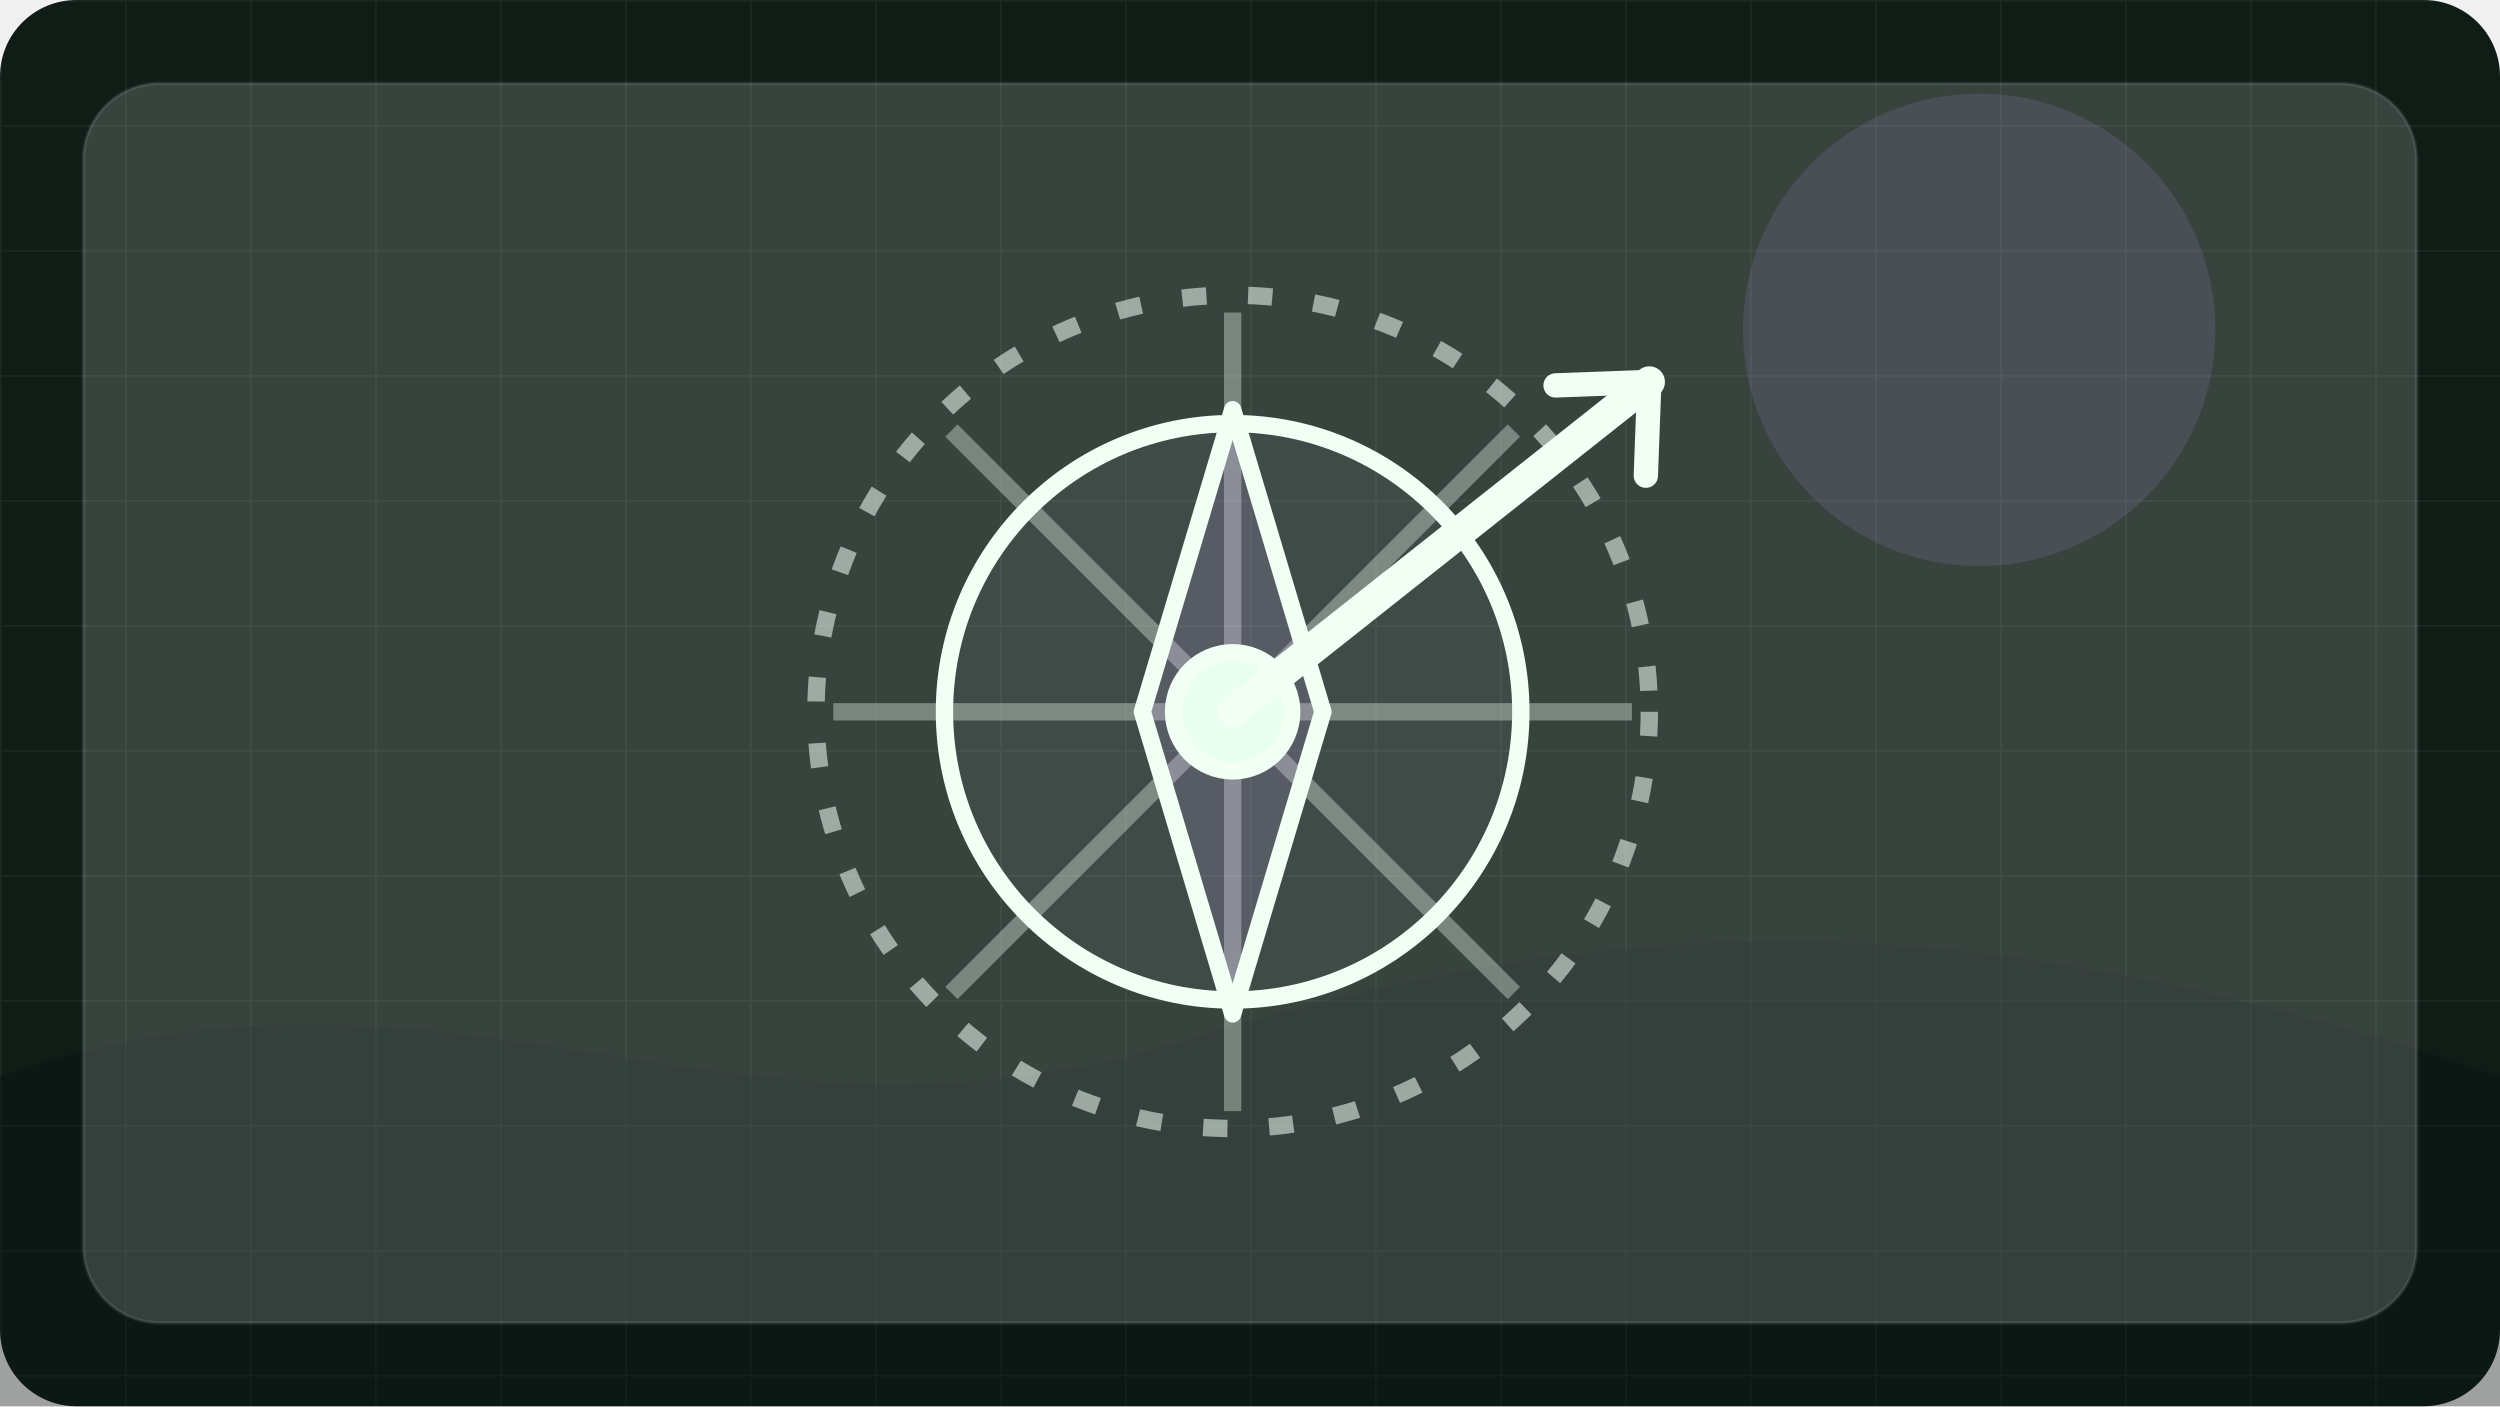
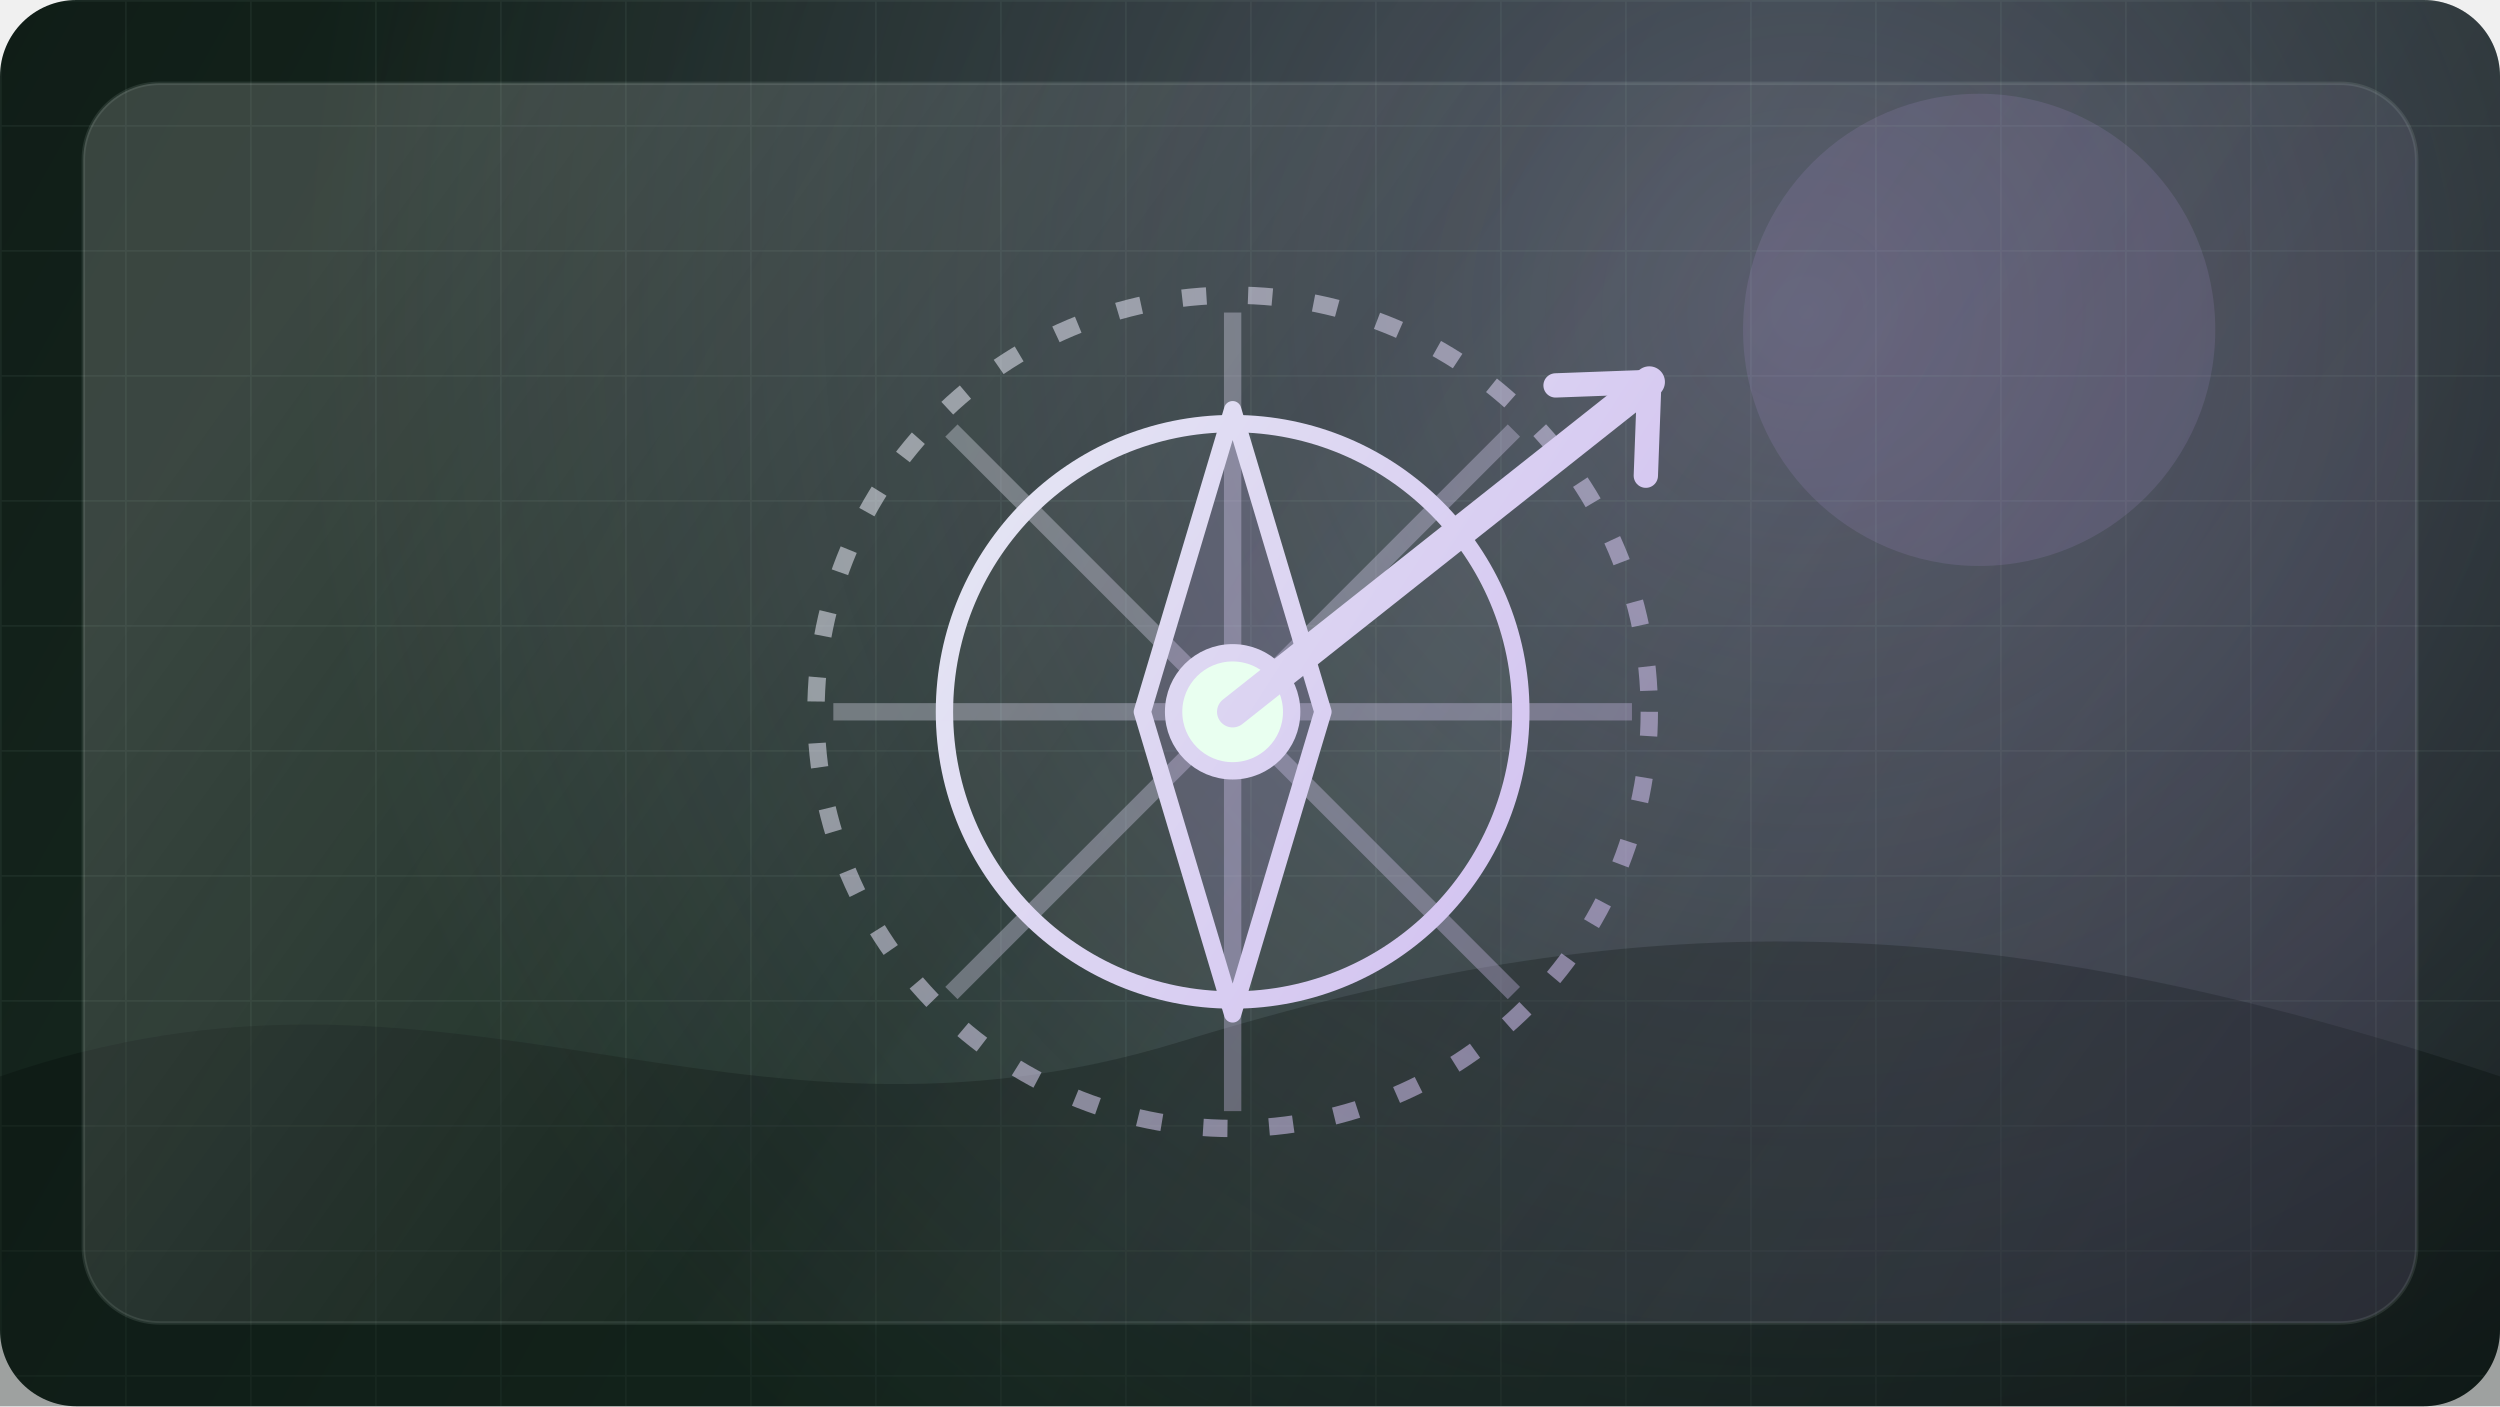
<svg xmlns="http://www.w3.org/2000/svg" width="720" height="405" viewBox="0 0 720 405" fill="none">
  <defs>
-     <linearGradient id="bg" x1="0" y1="0" x2="720" y2="405">
+     <linearGradient id="bg" gradientUnits="userSpaceOnUse" x1="0" y1="0" x2="720" y2="405">
      <stop stop-color="#101d17" />
      <stop offset=".55" stop-color="#1b3025" />
      <stop offset="1" stop-color="#0b1711" />
    </linearGradient>
-     <radialGradient id="glow" cx="0" cy="0" r="1" gradientTransform="matrix(380 210 -210 380 520 90)">
+     <radialGradient id="glow" gradientUnits="userSpaceOnUse" cx="0" cy="0" r="1" gradientTransform="matrix(380 210 -210 380 520 90)">
      <stop stop-color="#c5a8ef" stop-opacity=".32" />
      <stop offset="1" stop-color="#c5a8ef" stop-opacity="0" />
    </radialGradient>
-     <linearGradient id="glass" x1="120" y1="30" x2="590" y2="370">
+     <linearGradient id="glass" gradientUnits="userSpaceOnUse" x1="120" y1="30" x2="590" y2="370">
      <stop stop-color="#fff" stop-opacity=".17" />
      <stop offset=".45" stop-color="#fff" stop-opacity=".035" />
      <stop offset="1" stop-color="#c5a8ef" stop-opacity=".12" />
    </linearGradient>
-     <linearGradient id="stroke" x1="150" y1="70" x2="570" y2="340">
+     <linearGradient id="stroke" gradientUnits="userSpaceOnUse" x1="150" y1="70" x2="570" y2="340">
      <stop stop-color="#f2fff5" />
      <stop offset="1" stop-color="#c5a8ef" />
    </linearGradient>
    <pattern id="grid" width="36" height="36" patternUnits="userSpaceOnUse">
      <path d="M36 0H0V36" stroke="#d8f3df" stroke-opacity=".055" />
    </pattern>
  </defs>
  <rect width="720" height="405" rx="22" fill="url(#bg)" />
  <rect width="720" height="405" rx="22" fill="url(#glow)" />
  <rect width="720" height="405" rx="22" fill="url(#grid)" />
  <path d="M0 310C130 265 210 340 340 300S570 260 720 310V405H0V310Z" fill="#07110c" fill-opacity=".35" />
  <rect x="24" y="24" width="672" height="357" rx="22" stroke="#e8fff0" stroke-opacity=".10" fill="url(#glass)" />
  <circle cx="570" cy="95" r="68" fill="#c5a8ef" fill-opacity=".13" />
  <g stroke="url(#stroke)" stroke-width="5" stroke-linejoin="round">
    <circle cx="355" cy="205" r="120" stroke-dasharray="7 12" stroke-opacity=".55" />
    <circle cx="355" cy="205" r="83" fill="#fff" fill-opacity=".04" />
    <path d="M355 90V320M240 205H470M274 124l162 162M436 124 274 286" stroke-opacity=".35" />
    <path d="m355 118 26 87-26 87-26-87z" fill="#c5a8ef" fill-opacity=".18" />
    <circle cx="355" cy="205" r="17" fill="#e9fff0" />
    <path d="M355 205 475 110" stroke-width="9" stroke-linecap="round" />
    <path d="m448 111 27-1-1 27" stroke-width="7" stroke-linecap="round" />
  </g>
</svg>
